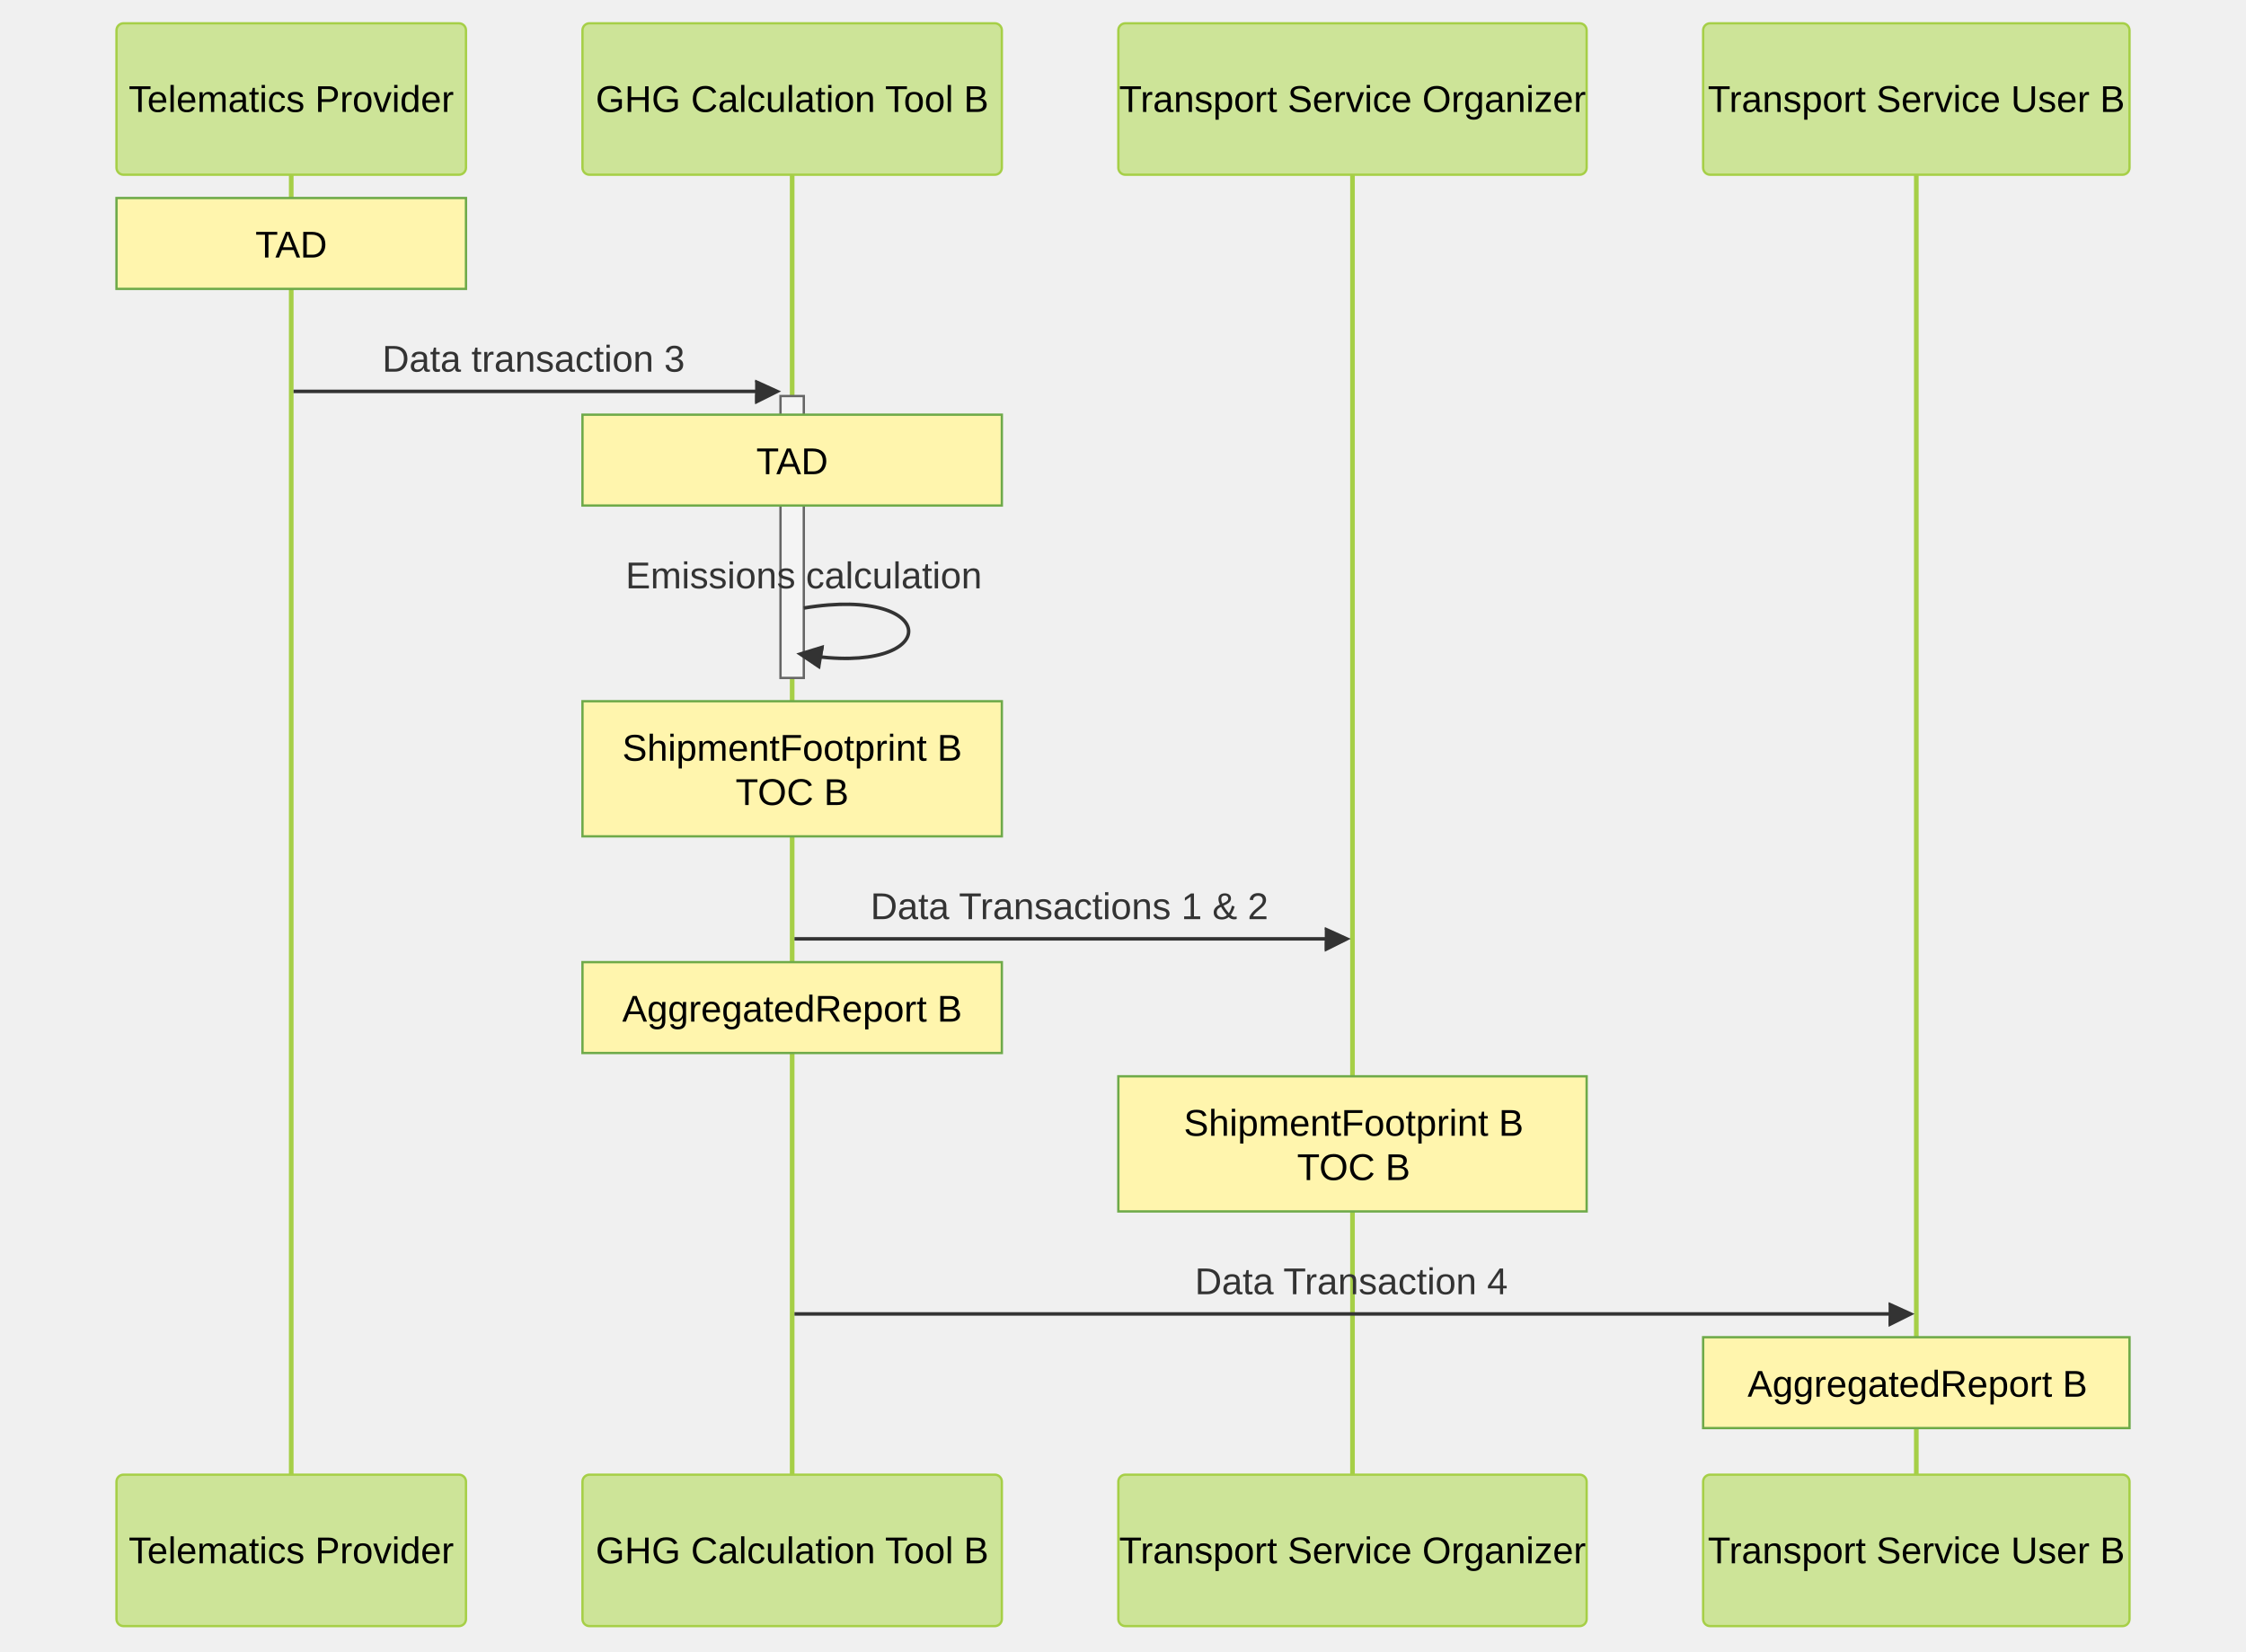
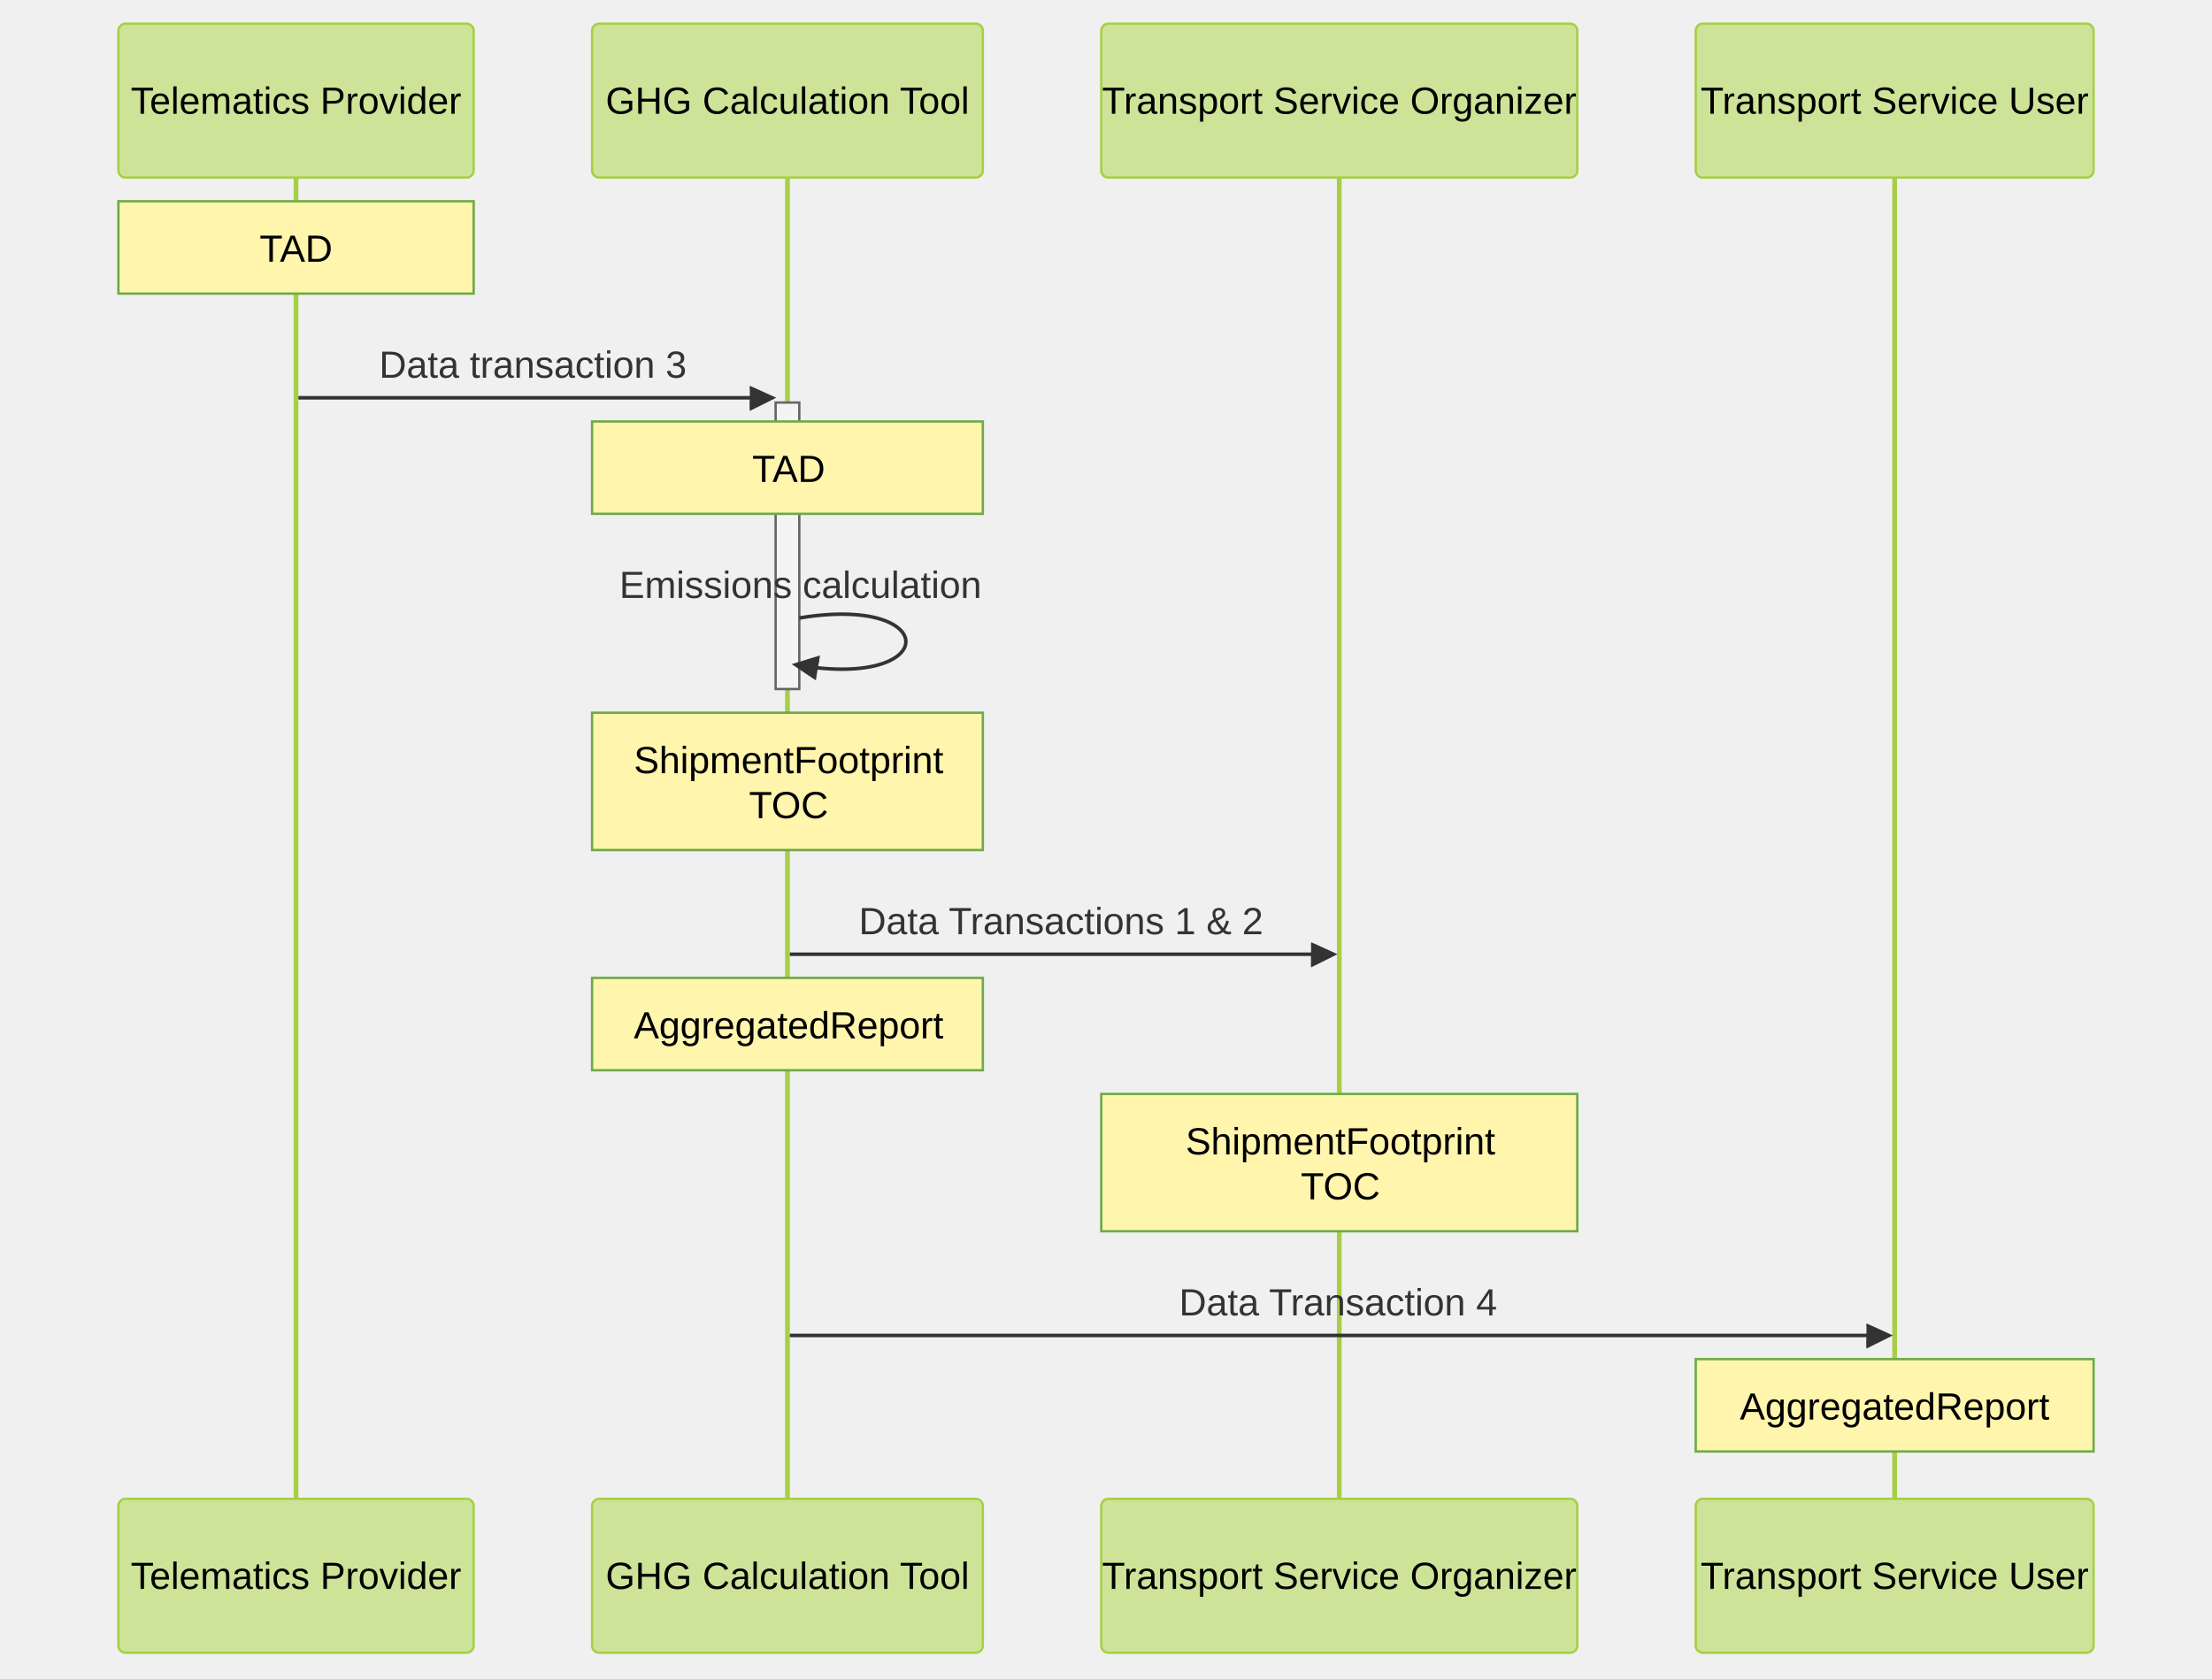
- <svg xmlns="http://www.w3.org/2000/svg" aria-roledescription="sequence" role="graphics-document document" viewBox="-50 -10 964 709" style="max-width: 964px; background-color: white;" width="100%" id="my-svg">
+ <svg xmlns="http://www.w3.org/2000/svg" aria-roledescription="sequence" role="graphics-document document" viewBox="-50 -10 934 709" style="max-width: 934px; background-color: white;" width="100%" id="my-svg">
  <g>
-     <rect class="actor actor-bottom" ry="3" rx="3" name="S" height="65" width="183" stroke="#666" fill="#eaeaea" y="623" x="681" />
-     <text style="text-anchor: middle; font-size: 16px; font-weight: 400;" class="actor actor-box" alignment-baseline="central" dominant-baseline="central" y="655.5" x="772.5">
-       <tspan dy="0" x="772.5">Transport Service User B</tspan>
+     <rect class="actor actor-bottom" ry="3" rx="3" name="S" height="65" width="168" stroke="#666" fill="#eaeaea" y="623" x="666" />
+     <text style="text-anchor: middle; font-size: 16px; font-weight: 400;" class="actor actor-box" alignment-baseline="central" dominant-baseline="central" y="655.5" x="750">
+       <tspan dy="0" x="750">Transport Service User</tspan>
    </text>
  </g>
  <g>
-     <rect class="actor actor-bottom" ry="3" rx="3" name="L" height="65" width="201" stroke="#666" fill="#eaeaea" y="623" x="430" />
-     <text style="text-anchor: middle; font-size: 16px; font-weight: 400;" class="actor actor-box" alignment-baseline="central" dominant-baseline="central" y="655.5" x="530.5">
-       <tspan dy="0" x="530.5">Transport Service Organizer</tspan>
+     <rect class="actor actor-bottom" ry="3" rx="3" name="L" height="65" width="201" stroke="#666" fill="#eaeaea" y="623" x="415" />
+     <text style="text-anchor: middle; font-size: 16px; font-weight: 400;" class="actor actor-box" alignment-baseline="central" dominant-baseline="central" y="655.5" x="515.5">
+       <tspan dy="0" x="515.5">Transport Service Organizer</tspan>
    </text>
  </g>
  <g>
-     <rect class="actor actor-bottom" ry="3" rx="3" name="D" height="65" width="180" stroke="#666" fill="#eaeaea" y="623" x="200" />
-     <text style="text-anchor: middle; font-size: 16px; font-weight: 400;" class="actor actor-box" alignment-baseline="central" dominant-baseline="central" y="655.5" x="290">
-       <tspan dy="0" x="290">GHG Calculation Tool B</tspan>
+     <rect class="actor actor-bottom" ry="3" rx="3" name="D" height="65" width="165" stroke="#666" fill="#eaeaea" y="623" x="200" />
+     <text style="text-anchor: middle; font-size: 16px; font-weight: 400;" class="actor actor-box" alignment-baseline="central" dominant-baseline="central" y="655.5" x="282.5">
+       <tspan dy="0" x="282.5">GHG Calculation Tool</tspan>
    </text>
  </g>
  <g>
    <rect class="actor actor-bottom" ry="3" rx="3" name="B" height="65" width="150" stroke="#666" fill="#eaeaea" y="623" x="0" />
    <text style="text-anchor: middle; font-size: 16px; font-weight: 400;" class="actor actor-box" alignment-baseline="central" dominant-baseline="central" y="655.5" x="75">
      <tspan dy="0" x="75">Telematics Provider</tspan>
    </text>
  </g>
  <g>
-     <line name="S" stroke="#999" stroke-width="0.5px" class="actor-line 200" y2="623" x2="772.5" y1="65" x1="772.5" id="actor3" />
+     <line name="S" stroke="#999" stroke-width="0.5px" class="actor-line 200" y2="623" x2="750" y1="65" x1="750" id="actor3" />
    <g id="root-3">
-       <rect class="actor actor-top" ry="3" rx="3" name="S" height="65" width="183" stroke="#666" fill="#eaeaea" y="0" x="681" />
-       <text style="text-anchor: middle; font-size: 16px; font-weight: 400;" class="actor actor-box" alignment-baseline="central" dominant-baseline="central" y="32.5" x="772.5">
-         <tspan dy="0" x="772.5">Transport Service User B</tspan>
+       <rect class="actor actor-top" ry="3" rx="3" name="S" height="65" width="168" stroke="#666" fill="#eaeaea" y="0" x="666" />
+       <text style="text-anchor: middle; font-size: 16px; font-weight: 400;" class="actor actor-box" alignment-baseline="central" dominant-baseline="central" y="32.5" x="750">
+         <tspan dy="0" x="750">Transport Service User</tspan>
      </text>
    </g>
  </g>
  <g>
-     <line name="L" stroke="#999" stroke-width="0.5px" class="actor-line 200" y2="623" x2="530.5" y1="65" x1="530.5" id="actor2" />
+     <line name="L" stroke="#999" stroke-width="0.5px" class="actor-line 200" y2="623" x2="515.5" y1="65" x1="515.5" id="actor2" />
    <g id="root-2">
-       <rect class="actor actor-top" ry="3" rx="3" name="L" height="65" width="201" stroke="#666" fill="#eaeaea" y="0" x="430" />
-       <text style="text-anchor: middle; font-size: 16px; font-weight: 400;" class="actor actor-box" alignment-baseline="central" dominant-baseline="central" y="32.5" x="530.5">
-         <tspan dy="0" x="530.5">Transport Service Organizer</tspan>
+       <rect class="actor actor-top" ry="3" rx="3" name="L" height="65" width="201" stroke="#666" fill="#eaeaea" y="0" x="415" />
+       <text style="text-anchor: middle; font-size: 16px; font-weight: 400;" class="actor actor-box" alignment-baseline="central" dominant-baseline="central" y="32.5" x="515.5">
+         <tspan dy="0" x="515.5">Transport Service Organizer</tspan>
      </text>
    </g>
  </g>
  <g>
-     <line name="D" stroke="#999" stroke-width="0.5px" class="actor-line 200" y2="623" x2="290" y1="65" x1="290" id="actor1" />
+     <line name="D" stroke="#999" stroke-width="0.5px" class="actor-line 200" y2="623" x2="282.5" y1="65" x1="282.5" id="actor1" />
    <g id="root-1">
-       <rect class="actor actor-top" ry="3" rx="3" name="D" height="65" width="180" stroke="#666" fill="#eaeaea" y="0" x="200" />
-       <text style="text-anchor: middle; font-size: 16px; font-weight: 400;" class="actor actor-box" alignment-baseline="central" dominant-baseline="central" y="32.5" x="290">
-         <tspan dy="0" x="290">GHG Calculation Tool B</tspan>
+       <rect class="actor actor-top" ry="3" rx="3" name="D" height="65" width="165" stroke="#666" fill="#eaeaea" y="0" x="200" />
+       <text style="text-anchor: middle; font-size: 16px; font-weight: 400;" class="actor actor-box" alignment-baseline="central" dominant-baseline="central" y="32.5" x="282.5">
+         <tspan dy="0" x="282.5">GHG Calculation Tool</tspan>
      </text>
    </g>
  </g>
  <g>
    <line name="B" stroke="#999" stroke-width="0.5px" class="actor-line 200" y2="623" x2="75" y1="65" x1="75" id="actor0" />
    <g id="root-0">
      <rect class="actor actor-top" ry="3" rx="3" name="B" height="65" width="150" stroke="#666" fill="#eaeaea" y="0" x="0" />
      <text style="text-anchor: middle; font-size: 16px; font-weight: 400;" class="actor actor-box" alignment-baseline="central" dominant-baseline="central" y="32.5" x="75">
        <tspan dy="0" x="75">Telematics Provider</tspan>
      </text>
    </g>
  </g>
  <style>#my-svg{font-family:"trebuchet ms",verdana,arial,sans-serif;font-size:16px;fill:#000000;}@keyframes edge-animation-frame{from{stroke-dashoffset:0;}}@keyframes dash{to{stroke-dashoffset:0;}}#my-svg .edge-animation-slow{stroke-dasharray:9,5!important;stroke-dashoffset:900;animation:dash 50s linear infinite;stroke-linecap:round;}#my-svg .edge-animation-fast{stroke-dasharray:9,5!important;stroke-dashoffset:900;animation:dash 20s linear infinite;stroke-linecap:round;}#my-svg .error-icon{fill:#552222;}#my-svg .error-text{fill:#552222;stroke:#552222;}#my-svg .edge-thickness-normal{stroke-width:1px;}#my-svg .edge-thickness-thick{stroke-width:3.5px;}#my-svg .edge-pattern-solid{stroke-dasharray:0;}#my-svg .edge-thickness-invisible{stroke-width:0;fill:none;}#my-svg .edge-pattern-dashed{stroke-dasharray:3;}#my-svg .edge-pattern-dotted{stroke-dasharray:2;}#my-svg .marker{fill:#000000;stroke:#000000;}#my-svg .marker.cross{stroke:#000000;}#my-svg svg{font-family:"trebuchet ms",verdana,arial,sans-serif;font-size:16px;}#my-svg p{margin:0;}#my-svg .actor{stroke:hsl(78.158, 58.462%, 54.51%);fill:#cde498;}#my-svg text.actor&gt;tspan{fill:black;stroke:none;}#my-svg .actor-line{stroke:hsl(78.158, 58.462%, 54.51%);}#my-svg .messageLine0{stroke-width:1.5;stroke-dasharray:none;stroke:#333;}#my-svg .messageLine1{stroke-width:1.5;stroke-dasharray:2,2;stroke:#333;}#my-svg #arrowhead path{fill:#333;stroke:#333;}#my-svg .sequenceNumber{fill:white;}#my-svg #sequencenumber{fill:#333;}#my-svg #crosshead path{fill:#333;stroke:#333;}#my-svg .messageText{fill:#333;stroke:none;}#my-svg .labelBox{stroke:#326932;fill:#cde498;}#my-svg .labelText,#my-svg .labelText&gt;tspan{fill:black;stroke:none;}#my-svg .loopText,#my-svg .loopText&gt;tspan{fill:black;stroke:none;}#my-svg .loopLine{stroke-width:2px;stroke-dasharray:2,2;stroke:#326932;fill:#326932;}#my-svg .note{stroke:#6eaa49;fill:#fff5ad;}#my-svg .noteText,#my-svg .noteText&gt;tspan{fill:black;stroke:none;}#my-svg .activation0{fill:#f4f4f4;stroke:#666;}#my-svg .activation1{fill:#f4f4f4;stroke:#666;}#my-svg .activation2{fill:#f4f4f4;stroke:#666;}#my-svg .actorPopupMenu{position:absolute;}#my-svg .actorPopupMenuPanel{position:absolute;fill:#cde498;box-shadow:0px 8px 16px 0px rgba(0,0,0,0.2);filter:drop-shadow(3px 5px 2px rgb(0 0 0 / 0.4));}#my-svg .actor-man line{stroke:hsl(78.158, 58.462%, 54.51%);fill:#cde498;}#my-svg .actor-man circle,#my-svg line{stroke:hsl(78.158, 58.462%, 54.51%);fill:#cde498;stroke-width:2px;}#my-svg :root{--mermaid-font-family:"trebuchet ms",verdana,arial,sans-serif;}</style>
  <g />
  <defs>
    <symbol height="24" width="24" id="computer">
      <path d="M2 2v13h20v-13h-20zm18 11h-16v-9h16v9zm-10.228 6l.466-1h3.524l.467 1h-4.457zm14.228 3h-24l2-6h2.104l-1.33 4h18.45l-1.297-4h2.073l2 6zm-5-10h-14v-7h14v7z" transform="scale(.5)" />
    </symbol>
  </defs>
  <defs>
    <symbol clip-rule="evenodd" fill-rule="evenodd" id="database">
      <path d="M12.258.001l.256.004.255.005.253.008.251.01.249.012.247.015.246.016.242.019.241.02.239.023.236.024.233.027.231.028.229.031.225.032.223.034.22.036.217.038.214.04.211.041.208.043.205.045.201.046.198.048.194.05.191.051.187.053.183.054.18.056.175.057.172.059.168.06.163.061.16.063.155.064.15.066.074.033.073.033.071.034.07.034.069.035.068.035.067.035.066.035.064.036.064.036.062.036.06.036.06.037.058.037.058.037.055.038.055.038.053.038.052.038.051.039.05.039.048.039.047.039.045.04.044.04.043.04.041.04.04.041.039.041.037.041.036.041.034.041.033.042.032.042.03.042.029.042.027.042.026.043.024.043.023.043.021.043.02.043.018.044.017.043.015.044.013.044.012.044.011.045.009.044.007.045.006.045.004.045.002.045.001.045v17l-.001.045-.002.045-.004.045-.006.045-.007.045-.009.044-.011.045-.012.044-.013.044-.015.044-.017.043-.018.044-.02.043-.021.043-.023.043-.024.043-.026.043-.027.042-.029.042-.03.042-.032.042-.033.042-.034.041-.036.041-.037.041-.039.041-.04.041-.041.04-.043.04-.044.04-.045.04-.047.039-.048.039-.05.039-.051.039-.052.038-.053.038-.055.038-.055.038-.058.037-.058.037-.06.037-.06.036-.062.036-.064.036-.064.036-.066.035-.067.035-.068.035-.069.035-.07.034-.071.034-.073.033-.074.033-.15.066-.155.064-.16.063-.163.061-.168.06-.172.059-.175.057-.18.056-.183.054-.187.053-.191.051-.194.05-.198.048-.201.046-.205.045-.208.043-.211.041-.214.04-.217.038-.22.036-.223.034-.225.032-.229.031-.231.028-.233.027-.236.024-.239.023-.241.02-.242.019-.246.016-.247.015-.249.012-.251.01-.253.008-.255.005-.256.004-.258.001-.258-.001-.256-.004-.255-.005-.253-.008-.251-.01-.249-.012-.247-.015-.245-.016-.243-.019-.241-.02-.238-.023-.236-.024-.234-.027-.231-.028-.228-.031-.226-.032-.223-.034-.22-.036-.217-.038-.214-.04-.211-.041-.208-.043-.204-.045-.201-.046-.198-.048-.195-.05-.19-.051-.187-.053-.184-.054-.179-.056-.176-.057-.172-.059-.167-.06-.164-.061-.159-.063-.155-.064-.151-.066-.074-.033-.072-.033-.072-.034-.07-.034-.069-.035-.068-.035-.067-.035-.066-.035-.064-.036-.063-.036-.062-.036-.061-.036-.06-.037-.058-.037-.057-.037-.056-.038-.055-.038-.053-.038-.052-.038-.051-.039-.049-.039-.049-.039-.046-.039-.046-.04-.044-.04-.043-.04-.041-.04-.04-.041-.039-.041-.037-.041-.036-.041-.034-.041-.033-.042-.032-.042-.03-.042-.029-.042-.027-.042-.026-.043-.024-.043-.023-.043-.021-.043-.02-.043-.018-.044-.017-.043-.015-.044-.013-.044-.012-.044-.011-.045-.009-.044-.007-.045-.006-.045-.004-.045-.002-.045-.001-.045v-17l.001-.045.002-.045.004-.045.006-.045.007-.045.009-.044.011-.045.012-.044.013-.044.015-.044.017-.043.018-.044.02-.043.021-.043.023-.043.024-.043.026-.043.027-.042.029-.042.03-.042.032-.042.033-.042.034-.041.036-.041.037-.041.039-.041.04-.041.041-.04.043-.04.044-.04.046-.04.046-.039.049-.039.049-.039.051-.039.052-.038.053-.038.055-.038.056-.038.057-.037.058-.037.06-.037.061-.036.062-.036.063-.036.064-.036.066-.035.067-.035.068-.035.069-.035.07-.034.072-.034.072-.033.074-.033.151-.066.155-.064.159-.063.164-.061.167-.06.172-.059.176-.057.179-.056.184-.054.187-.053.19-.051.195-.05.198-.048.201-.046.204-.045.208-.043.211-.041.214-.04.217-.038.22-.036.223-.034.226-.032.228-.031.231-.028.234-.027.236-.024.238-.023.241-.02.243-.019.245-.016.247-.015.249-.012.251-.01.253-.008.255-.005.256-.004.258-.001.258.001zm-9.258 20.499v.01l.001.021.003.021.004.022.005.021.006.022.007.022.009.023.01.022.011.023.012.023.013.023.015.023.016.024.017.023.018.024.019.024.021.024.022.025.023.024.024.025.052.049.056.05.061.051.066.051.07.051.075.051.079.052.084.052.088.052.092.052.097.052.102.051.105.052.11.052.114.051.119.051.123.051.127.05.131.05.135.05.139.048.144.049.147.047.152.047.155.047.16.045.163.045.167.043.171.043.176.041.178.041.183.039.187.039.19.037.194.035.197.035.202.033.204.031.209.03.212.029.216.027.219.025.222.024.226.021.23.02.233.018.236.016.24.015.243.012.246.01.249.008.253.005.256.004.259.001.26-.001.257-.004.254-.005.25-.008.247-.011.244-.012.241-.014.237-.016.233-.018.231-.021.226-.021.224-.024.22-.026.216-.027.212-.028.21-.031.205-.031.202-.034.198-.034.194-.036.191-.037.187-.039.183-.04.179-.04.175-.042.172-.043.168-.044.163-.045.16-.046.155-.046.152-.047.148-.048.143-.049.139-.049.136-.05.131-.05.126-.05.123-.051.118-.052.114-.051.11-.052.106-.052.101-.052.096-.052.092-.052.088-.053.083-.051.079-.052.074-.052.07-.051.065-.051.06-.051.056-.05.051-.05.023-.024.023-.025.021-.024.02-.024.019-.024.018-.024.017-.024.015-.023.014-.024.013-.023.012-.023.01-.023.01-.022.008-.022.006-.022.006-.022.004-.022.004-.021.001-.021.001-.021v-4.127l-.077.055-.08.053-.083.054-.085.053-.087.052-.09.052-.093.051-.095.05-.097.05-.1.049-.102.049-.105.048-.106.047-.109.047-.111.046-.114.045-.115.045-.118.044-.12.043-.122.042-.124.042-.126.041-.128.04-.13.04-.132.038-.134.038-.135.037-.138.037-.139.035-.142.035-.143.034-.144.033-.147.032-.148.031-.15.03-.151.03-.153.029-.154.027-.156.027-.158.026-.159.025-.161.024-.162.023-.163.022-.165.021-.166.02-.167.019-.169.018-.169.017-.171.016-.173.015-.173.014-.175.013-.175.012-.177.011-.178.01-.179.008-.179.008-.181.006-.182.005-.182.004-.184.003-.184.002h-.37l-.184-.002-.184-.003-.182-.004-.182-.005-.181-.006-.179-.008-.179-.008-.178-.01-.176-.011-.176-.012-.175-.013-.173-.014-.172-.015-.171-.016-.17-.017-.169-.018-.167-.019-.166-.02-.165-.021-.163-.022-.162-.023-.161-.024-.159-.025-.157-.026-.156-.027-.155-.027-.153-.029-.151-.03-.15-.03-.148-.031-.146-.032-.145-.033-.143-.034-.141-.035-.14-.035-.137-.037-.136-.037-.134-.038-.132-.038-.13-.04-.128-.04-.126-.041-.124-.042-.122-.042-.12-.044-.117-.043-.116-.045-.113-.045-.112-.046-.109-.047-.106-.047-.105-.048-.102-.049-.1-.049-.097-.05-.095-.05-.093-.052-.09-.051-.087-.052-.085-.053-.083-.054-.08-.054-.077-.054v4.127zm0-5.654v.011l.001.021.003.021.004.021.005.022.006.022.007.022.009.022.01.022.011.023.012.023.013.023.015.024.016.023.017.024.018.024.019.024.021.024.022.024.023.025.024.024.052.05.056.05.061.05.066.051.07.051.075.052.079.051.084.052.088.052.092.052.097.052.102.052.105.052.11.051.114.051.119.052.123.05.127.051.131.05.135.049.139.049.144.048.147.048.152.047.155.046.16.045.163.045.167.044.171.042.176.042.178.04.183.04.187.038.19.037.194.036.197.034.202.033.204.032.209.03.212.028.216.027.219.025.222.024.226.022.23.02.233.018.236.016.24.014.243.012.246.01.249.008.253.006.256.003.259.001.26-.001.257-.003.254-.006.25-.008.247-.01.244-.012.241-.015.237-.016.233-.018.231-.02.226-.022.224-.024.22-.025.216-.027.212-.029.21-.03.205-.032.202-.033.198-.035.194-.036.191-.037.187-.039.183-.039.179-.041.175-.042.172-.043.168-.044.163-.045.16-.045.155-.047.152-.047.148-.048.143-.048.139-.05.136-.049.131-.05.126-.051.123-.051.118-.051.114-.052.11-.052.106-.052.101-.052.096-.052.092-.052.088-.052.083-.052.079-.052.074-.051.07-.052.065-.051.06-.05.056-.051.051-.049.023-.025.023-.024.021-.025.02-.024.019-.024.018-.024.017-.024.015-.023.014-.023.013-.024.012-.022.01-.023.01-.023.008-.022.006-.022.006-.022.004-.021.004-.022.001-.021.001-.021v-4.139l-.077.054-.08.054-.083.054-.085.052-.087.053-.09.051-.093.051-.095.051-.097.05-.1.049-.102.049-.105.048-.106.047-.109.047-.111.046-.114.045-.115.044-.118.044-.12.044-.122.042-.124.042-.126.041-.128.04-.13.039-.132.039-.134.038-.135.037-.138.036-.139.036-.142.035-.143.033-.144.033-.147.033-.148.031-.15.03-.151.03-.153.028-.154.028-.156.027-.158.026-.159.025-.161.024-.162.023-.163.022-.165.021-.166.02-.167.019-.169.018-.169.017-.171.016-.173.015-.173.014-.175.013-.175.012-.177.011-.178.009-.179.009-.179.007-.181.007-.182.005-.182.004-.184.003-.184.002h-.37l-.184-.002-.184-.003-.182-.004-.182-.005-.181-.007-.179-.007-.179-.009-.178-.009-.176-.011-.176-.012-.175-.013-.173-.014-.172-.015-.171-.016-.17-.017-.169-.018-.167-.019-.166-.02-.165-.021-.163-.022-.162-.023-.161-.024-.159-.025-.157-.026-.156-.027-.155-.028-.153-.028-.151-.03-.15-.03-.148-.031-.146-.033-.145-.033-.143-.033-.141-.035-.14-.036-.137-.036-.136-.037-.134-.038-.132-.039-.13-.039-.128-.04-.126-.041-.124-.042-.122-.043-.12-.043-.117-.044-.116-.044-.113-.046-.112-.046-.109-.046-.106-.047-.105-.048-.102-.049-.1-.049-.097-.05-.095-.051-.093-.051-.09-.051-.087-.053-.085-.052-.083-.054-.08-.054-.077-.054v4.139zm0-5.666v.011l.001.02.003.022.004.021.005.022.006.021.007.022.009.023.01.022.011.023.012.023.013.023.015.023.016.024.017.024.018.023.019.024.021.025.022.024.023.024.024.025.052.05.056.05.061.05.066.051.07.051.075.052.079.051.084.052.088.052.092.052.097.052.102.052.105.051.11.052.114.051.119.051.123.051.127.05.131.05.135.05.139.049.144.048.147.048.152.047.155.046.16.045.163.045.167.043.171.043.176.042.178.04.183.04.187.038.19.037.194.036.197.034.202.033.204.032.209.03.212.028.216.027.219.025.222.024.226.021.23.02.233.018.236.017.24.014.243.012.246.01.249.008.253.006.256.003.259.001.26-.001.257-.003.254-.006.25-.008.247-.01.244-.013.241-.014.237-.016.233-.018.231-.02.226-.022.224-.024.22-.025.216-.027.212-.029.21-.03.205-.032.202-.033.198-.035.194-.036.191-.037.187-.039.183-.039.179-.041.175-.042.172-.043.168-.044.163-.045.16-.045.155-.047.152-.047.148-.048.143-.049.139-.049.136-.049.131-.051.126-.05.123-.051.118-.052.114-.051.11-.052.106-.052.101-.052.096-.052.092-.052.088-.052.083-.052.079-.052.074-.052.07-.051.065-.051.06-.051.056-.05.051-.049.023-.025.023-.025.021-.024.02-.024.019-.024.018-.024.017-.024.015-.023.014-.024.013-.023.012-.023.01-.022.01-.023.008-.022.006-.022.006-.022.004-.022.004-.021.001-.021.001-.021v-4.153l-.077.054-.08.054-.083.053-.085.053-.087.053-.09.051-.093.051-.095.051-.097.05-.1.049-.102.048-.105.048-.106.048-.109.046-.111.046-.114.046-.115.044-.118.044-.12.043-.122.043-.124.042-.126.041-.128.04-.13.039-.132.039-.134.038-.135.037-.138.036-.139.036-.142.034-.143.034-.144.033-.147.032-.148.032-.15.03-.151.03-.153.028-.154.028-.156.027-.158.026-.159.024-.161.024-.162.023-.163.023-.165.021-.166.02-.167.019-.169.018-.169.017-.171.016-.173.015-.173.014-.175.013-.175.012-.177.01-.178.01-.179.009-.179.007-.181.006-.182.006-.182.004-.184.003-.184.001-.185.001-.185-.001-.184-.001-.184-.003-.182-.004-.182-.006-.181-.006-.179-.007-.179-.009-.178-.01-.176-.01-.176-.012-.175-.013-.173-.014-.172-.015-.171-.016-.17-.017-.169-.018-.167-.019-.166-.02-.165-.021-.163-.023-.162-.023-.161-.024-.159-.024-.157-.026-.156-.027-.155-.028-.153-.028-.151-.03-.15-.03-.148-.032-.146-.032-.145-.033-.143-.034-.141-.034-.14-.036-.137-.036-.136-.037-.134-.038-.132-.039-.13-.039-.128-.041-.126-.041-.124-.041-.122-.043-.12-.043-.117-.044-.116-.044-.113-.046-.112-.046-.109-.046-.106-.048-.105-.048-.102-.048-.1-.05-.097-.049-.095-.051-.093-.051-.09-.052-.087-.052-.085-.053-.083-.053-.08-.054-.077-.054v4.153zm8.74-8.179l-.257.004-.254.005-.25.008-.247.011-.244.012-.241.014-.237.016-.233.018-.231.021-.226.022-.224.023-.22.026-.216.027-.212.028-.21.031-.205.032-.202.033-.198.034-.194.036-.191.038-.187.038-.183.04-.179.041-.175.042-.172.043-.168.043-.163.045-.16.046-.155.046-.152.048-.148.048-.143.048-.139.049-.136.05-.131.05-.126.051-.123.051-.118.051-.114.052-.11.052-.106.052-.101.052-.096.052-.092.052-.088.052-.083.052-.079.052-.074.051-.07.052-.065.051-.06.05-.056.05-.051.05-.023.025-.023.024-.021.024-.02.025-.019.024-.018.024-.017.023-.015.024-.014.023-.013.023-.012.023-.01.023-.01.022-.008.022-.006.023-.006.021-.004.022-.004.021-.001.021-.001.021.001.021.001.021.004.021.004.022.006.021.006.023.008.022.01.022.01.023.012.023.013.023.014.023.015.024.017.023.018.024.019.024.02.025.021.024.023.024.023.025.051.05.056.05.06.05.065.051.07.052.074.051.079.052.083.052.088.052.092.052.096.052.101.052.106.052.11.052.114.052.118.051.123.051.126.051.131.05.136.05.139.049.143.048.148.048.152.048.155.046.16.046.163.045.168.043.172.043.175.042.179.041.183.04.187.038.191.038.194.036.198.034.202.033.205.032.21.031.212.028.216.027.22.026.224.023.226.022.231.021.233.018.237.016.241.014.244.012.247.011.25.008.254.005.257.004.26.001.26-.001.257-.004.254-.005.25-.008.247-.011.244-.012.241-.014.237-.016.233-.018.231-.021.226-.022.224-.023.22-.026.216-.027.212-.028.21-.031.205-.032.202-.033.198-.034.194-.036.191-.038.187-.038.183-.04.179-.041.175-.042.172-.043.168-.043.163-.045.16-.046.155-.046.152-.048.148-.048.143-.048.139-.049.136-.05.131-.05.126-.051.123-.051.118-.051.114-.052.11-.052.106-.052.101-.052.096-.052.092-.052.088-.052.083-.052.079-.052.074-.051.07-.052.065-.051.06-.05.056-.05.051-.05.023-.025.023-.024.021-.024.02-.025.019-.024.018-.024.017-.023.015-.024.014-.023.013-.023.012-.023.01-.023.01-.022.008-.022.006-.023.006-.021.004-.022.004-.021.001-.021.001-.021-.001-.021-.001-.021-.004-.021-.004-.022-.006-.021-.006-.023-.008-.022-.01-.022-.01-.023-.012-.023-.013-.023-.014-.023-.015-.024-.017-.023-.018-.024-.019-.024-.02-.025-.021-.024-.023-.024-.023-.025-.051-.05-.056-.05-.06-.05-.065-.051-.07-.052-.074-.051-.079-.052-.083-.052-.088-.052-.092-.052-.096-.052-.101-.052-.106-.052-.11-.052-.114-.052-.118-.051-.123-.051-.126-.051-.131-.05-.136-.05-.139-.049-.143-.048-.148-.048-.152-.048-.155-.046-.16-.046-.163-.045-.168-.043-.172-.043-.175-.042-.179-.041-.183-.04-.187-.038-.191-.038-.194-.036-.198-.034-.202-.033-.205-.032-.21-.031-.212-.028-.216-.027-.22-.026-.224-.023-.226-.022-.231-.021-.233-.018-.237-.016-.241-.014-.244-.012-.247-.011-.25-.008-.254-.005-.257-.004-.26-.001-.26.001z" transform="scale(.5)" />
    </symbol>
  </defs>
  <defs>
    <symbol height="24" width="24" id="clock">
      <path d="M12 2c5.514 0 10 4.486 10 10s-4.486 10-10 10-10-4.486-10-10 4.486-10 10-10zm0-2c-6.627 0-12 5.373-12 12s5.373 12 12 12 12-5.373 12-12-5.373-12-12-12zm5.848 12.459c.202.038.202.333.001.372-1.907.361-6.045 1.111-6.547 1.111-.719 0-1.301-.582-1.301-1.301 0-.512.77-5.447 1.125-7.445.034-.192.312-.181.343.014l.985 6.238 5.394 1.011z" transform="scale(.5)" />
    </symbol>
  </defs>
  <defs>
    <marker orient="auto-start-reverse" markerHeight="12" markerWidth="12" markerUnits="userSpaceOnUse" refY="5" refX="7.9" id="arrowhead">
      <path d="M -1 0 L 10 5 L 0 10 z" />
    </marker>
  </defs>
  <defs>
    <marker refY="4.5" refX="4" orient="auto" markerHeight="8" markerWidth="15" id="crosshead">
      <path style="stroke-dasharray: 0, 0;" d="M 1,2 L 6,7 M 6,2 L 1,7" stroke-width="1pt" stroke="#000000" fill="none" />
    </marker>
  </defs>
  <defs>
    <marker orient="auto" markerHeight="28" markerWidth="20" refY="7" refX="15.5" id="filled-head">
      <path d="M 18,7 L9,13 L14,7 L9,1 Z" />
    </marker>
  </defs>
  <defs>
    <marker orient="auto" markerHeight="40" markerWidth="60" refY="15" refX="15" id="sequencenumber">
      <circle r="6" cy="15" cx="15" />
    </marker>
  </defs>
  <g>
    <rect class="note" height="39" width="150" stroke="#666" fill="#EDF2AE" y="75" x="0" />
    <text style="font-size: 16px; font-weight: 400;" dy="1em" class="noteText" alignment-baseline="middle" dominant-baseline="middle" text-anchor="middle" y="80" x="75">
      <tspan x="75">TAD</tspan>
    </text>
  </g>
  <g>
-     <rect class="activation0" height="121" width="10" stroke="#666" fill="#EDF2AE" y="160" x="285" />
+     <rect class="activation0" height="121" width="10" stroke="#666" fill="#EDF2AE" y="160" x="277.5" />
  </g>
  <g>
-     <rect class="note" height="39" width="180" stroke="#666" fill="#EDF2AE" y="168" x="200" />
-     <text style="font-size: 16px; font-weight: 400;" dy="1em" class="noteText" alignment-baseline="middle" dominant-baseline="middle" text-anchor="middle" y="173" x="290">
-       <tspan x="290">TAD</tspan>
+     <rect class="note" height="39" width="165" stroke="#666" fill="#EDF2AE" y="168" x="200" />
+     <text style="font-size: 16px; font-weight: 400;" dy="1em" class="noteText" alignment-baseline="middle" dominant-baseline="middle" text-anchor="middle" y="173" x="283">
+       <tspan x="283">TAD</tspan>
    </text>
  </g>
  <g>
-     <rect class="note" height="58" width="180" stroke="#666" fill="#EDF2AE" y="291" x="200" />
-     <text style="font-size: 16px; font-weight: 400;" dy="1em" class="noteText" alignment-baseline="middle" dominant-baseline="middle" text-anchor="middle" y="296" x="290">
-       <tspan x="290">ShipmentFootprint B </tspan>
+     <rect class="note" height="58" width="165" stroke="#666" fill="#EDF2AE" y="291" x="200" />
+     <text style="font-size: 16px; font-weight: 400;" dy="1em" class="noteText" alignment-baseline="middle" dominant-baseline="middle" text-anchor="middle" y="296" x="283">
+       <tspan x="283">ShipmentFootprint </tspan>
    </text>
-     <text style="font-size: 16px; font-weight: 400;" dy="1em" class="noteText" alignment-baseline="middle" dominant-baseline="middle" text-anchor="middle" y="315" x="290">
-       <tspan x="290"> TOC B</tspan>
+     <text style="font-size: 16px; font-weight: 400;" dy="1em" class="noteText" alignment-baseline="middle" dominant-baseline="middle" text-anchor="middle" y="315" x="283">
+       <tspan x="283"> TOC</tspan>
    </text>
  </g>
  <g>
-     <rect class="note" height="39" width="180" stroke="#666" fill="#EDF2AE" y="403" x="200" />
-     <text style="font-size: 16px; font-weight: 400;" dy="1em" class="noteText" alignment-baseline="middle" dominant-baseline="middle" text-anchor="middle" y="408" x="290">
-       <tspan x="290">AggregatedReport B</tspan>
+     <rect class="note" height="39" width="165" stroke="#666" fill="#EDF2AE" y="403" x="200" />
+     <text style="font-size: 16px; font-weight: 400;" dy="1em" class="noteText" alignment-baseline="middle" dominant-baseline="middle" text-anchor="middle" y="408" x="283">
+       <tspan x="283">AggregatedReport</tspan>
    </text>
  </g>
  <g>
-     <rect class="note" height="58" width="201" stroke="#666" fill="#EDF2AE" y="452" x="430" />
-     <text style="font-size: 16px; font-weight: 400;" dy="1em" class="noteText" alignment-baseline="middle" dominant-baseline="middle" text-anchor="middle" y="457" x="531">
-       <tspan x="531">ShipmentFootprint B </tspan>
+     <rect class="note" height="58" width="201" stroke="#666" fill="#EDF2AE" y="452" x="415" />
+     <text style="font-size: 16px; font-weight: 400;" dy="1em" class="noteText" alignment-baseline="middle" dominant-baseline="middle" text-anchor="middle" y="457" x="516">
+       <tspan x="516">ShipmentFootprint </tspan>
    </text>
-     <text style="font-size: 16px; font-weight: 400;" dy="1em" class="noteText" alignment-baseline="middle" dominant-baseline="middle" text-anchor="middle" y="476" x="531">
-       <tspan x="531"> TOC B</tspan>
+     <text style="font-size: 16px; font-weight: 400;" dy="1em" class="noteText" alignment-baseline="middle" dominant-baseline="middle" text-anchor="middle" y="476" x="516">
+       <tspan x="516"> TOC</tspan>
    </text>
  </g>
  <g>
-     <rect class="note" height="39" width="183" stroke="#666" fill="#EDF2AE" y="564" x="681" />
-     <text style="font-size: 16px; font-weight: 400;" dy="1em" class="noteText" alignment-baseline="middle" dominant-baseline="middle" text-anchor="middle" y="569" x="773">
-       <tspan x="773">AggregatedReport B</tspan>
+     <rect class="note" height="39" width="168" stroke="#666" fill="#EDF2AE" y="564" x="666" />
+     <text style="font-size: 16px; font-weight: 400;" dy="1em" class="noteText" alignment-baseline="middle" dominant-baseline="middle" text-anchor="middle" y="569" x="750">
+       <tspan x="750">AggregatedReport</tspan>
    </text>
  </g>
-   <text style="font-size: 16px; font-weight: 400;" dy="1em" class="messageText" alignment-baseline="middle" dominant-baseline="middle" text-anchor="middle" y="129" x="179">Data transaction 3</text>
-   <line style="fill: none;" marker-end="url(#arrowhead)" stroke="none" stroke-width="2" class="messageLine0" y2="158" x2="282" y1="158" x1="76" />
-   <text style="font-size: 16px; font-weight: 400;" dy="1em" class="messageText" alignment-baseline="middle" dominant-baseline="middle" text-anchor="middle" y="222" x="295">Emissions calculation</text>
-   <path style="fill: none;" marker-end="url(#arrowhead)" stroke="none" stroke-width="2" class="messageLine0" d="M 295,251 C 355,241 355,281 295,271" />
-   <text style="font-size: 16px; font-weight: 400;" dy="1em" class="messageText" alignment-baseline="middle" dominant-baseline="middle" text-anchor="middle" y="364" x="409">Data Transactions 1 &amp; 2</text>
-   <line style="fill: none;" marker-end="url(#arrowhead)" stroke="none" stroke-width="2" class="messageLine0" y2="393" x2="526.5" y1="393" x1="291" />
-   <text style="font-size: 16px; font-weight: 400;" dy="1em" class="messageText" alignment-baseline="middle" dominant-baseline="middle" text-anchor="middle" y="525" x="530">Data Transaction 4</text>
-   <line style="fill: none;" marker-end="url(#arrowhead)" stroke="none" stroke-width="2" class="messageLine0" y2="554" x2="768.5" y1="554" x1="291" />
+   <text style="font-size: 16px; font-weight: 400;" dy="1em" class="messageText" alignment-baseline="middle" dominant-baseline="middle" text-anchor="middle" y="129" x="175">Data transaction 3</text>
+   <line style="fill: none;" marker-end="url(#arrowhead)" stroke="none" stroke-width="2" class="messageLine0" y2="158" x2="274.5" y1="158" x1="76" />
+   <text style="font-size: 16px; font-weight: 400;" dy="1em" class="messageText" alignment-baseline="middle" dominant-baseline="middle" text-anchor="middle" y="222" x="288">Emissions calculation</text>
+   <path style="fill: none;" marker-end="url(#arrowhead)" stroke="none" stroke-width="2" class="messageLine0" d="M 287.5,251 C 347.5,241 347.5,281 287.5,271" />
+   <text style="font-size: 16px; font-weight: 400;" dy="1em" class="messageText" alignment-baseline="middle" dominant-baseline="middle" text-anchor="middle" y="364" x="398">Data Transactions 1 &amp; 2</text>
+   <line style="fill: none;" marker-end="url(#arrowhead)" stroke="none" stroke-width="2" class="messageLine0" y2="393" x2="511.5" y1="393" x1="283.5" />
+   <text style="font-size: 16px; font-weight: 400;" dy="1em" class="messageText" alignment-baseline="middle" dominant-baseline="middle" text-anchor="middle" y="525" x="515">Data Transaction 4</text>
+   <line style="fill: none;" marker-end="url(#arrowhead)" stroke="none" stroke-width="2" class="messageLine0" y2="554" x2="746" y1="554" x1="283.5" />
</svg>
